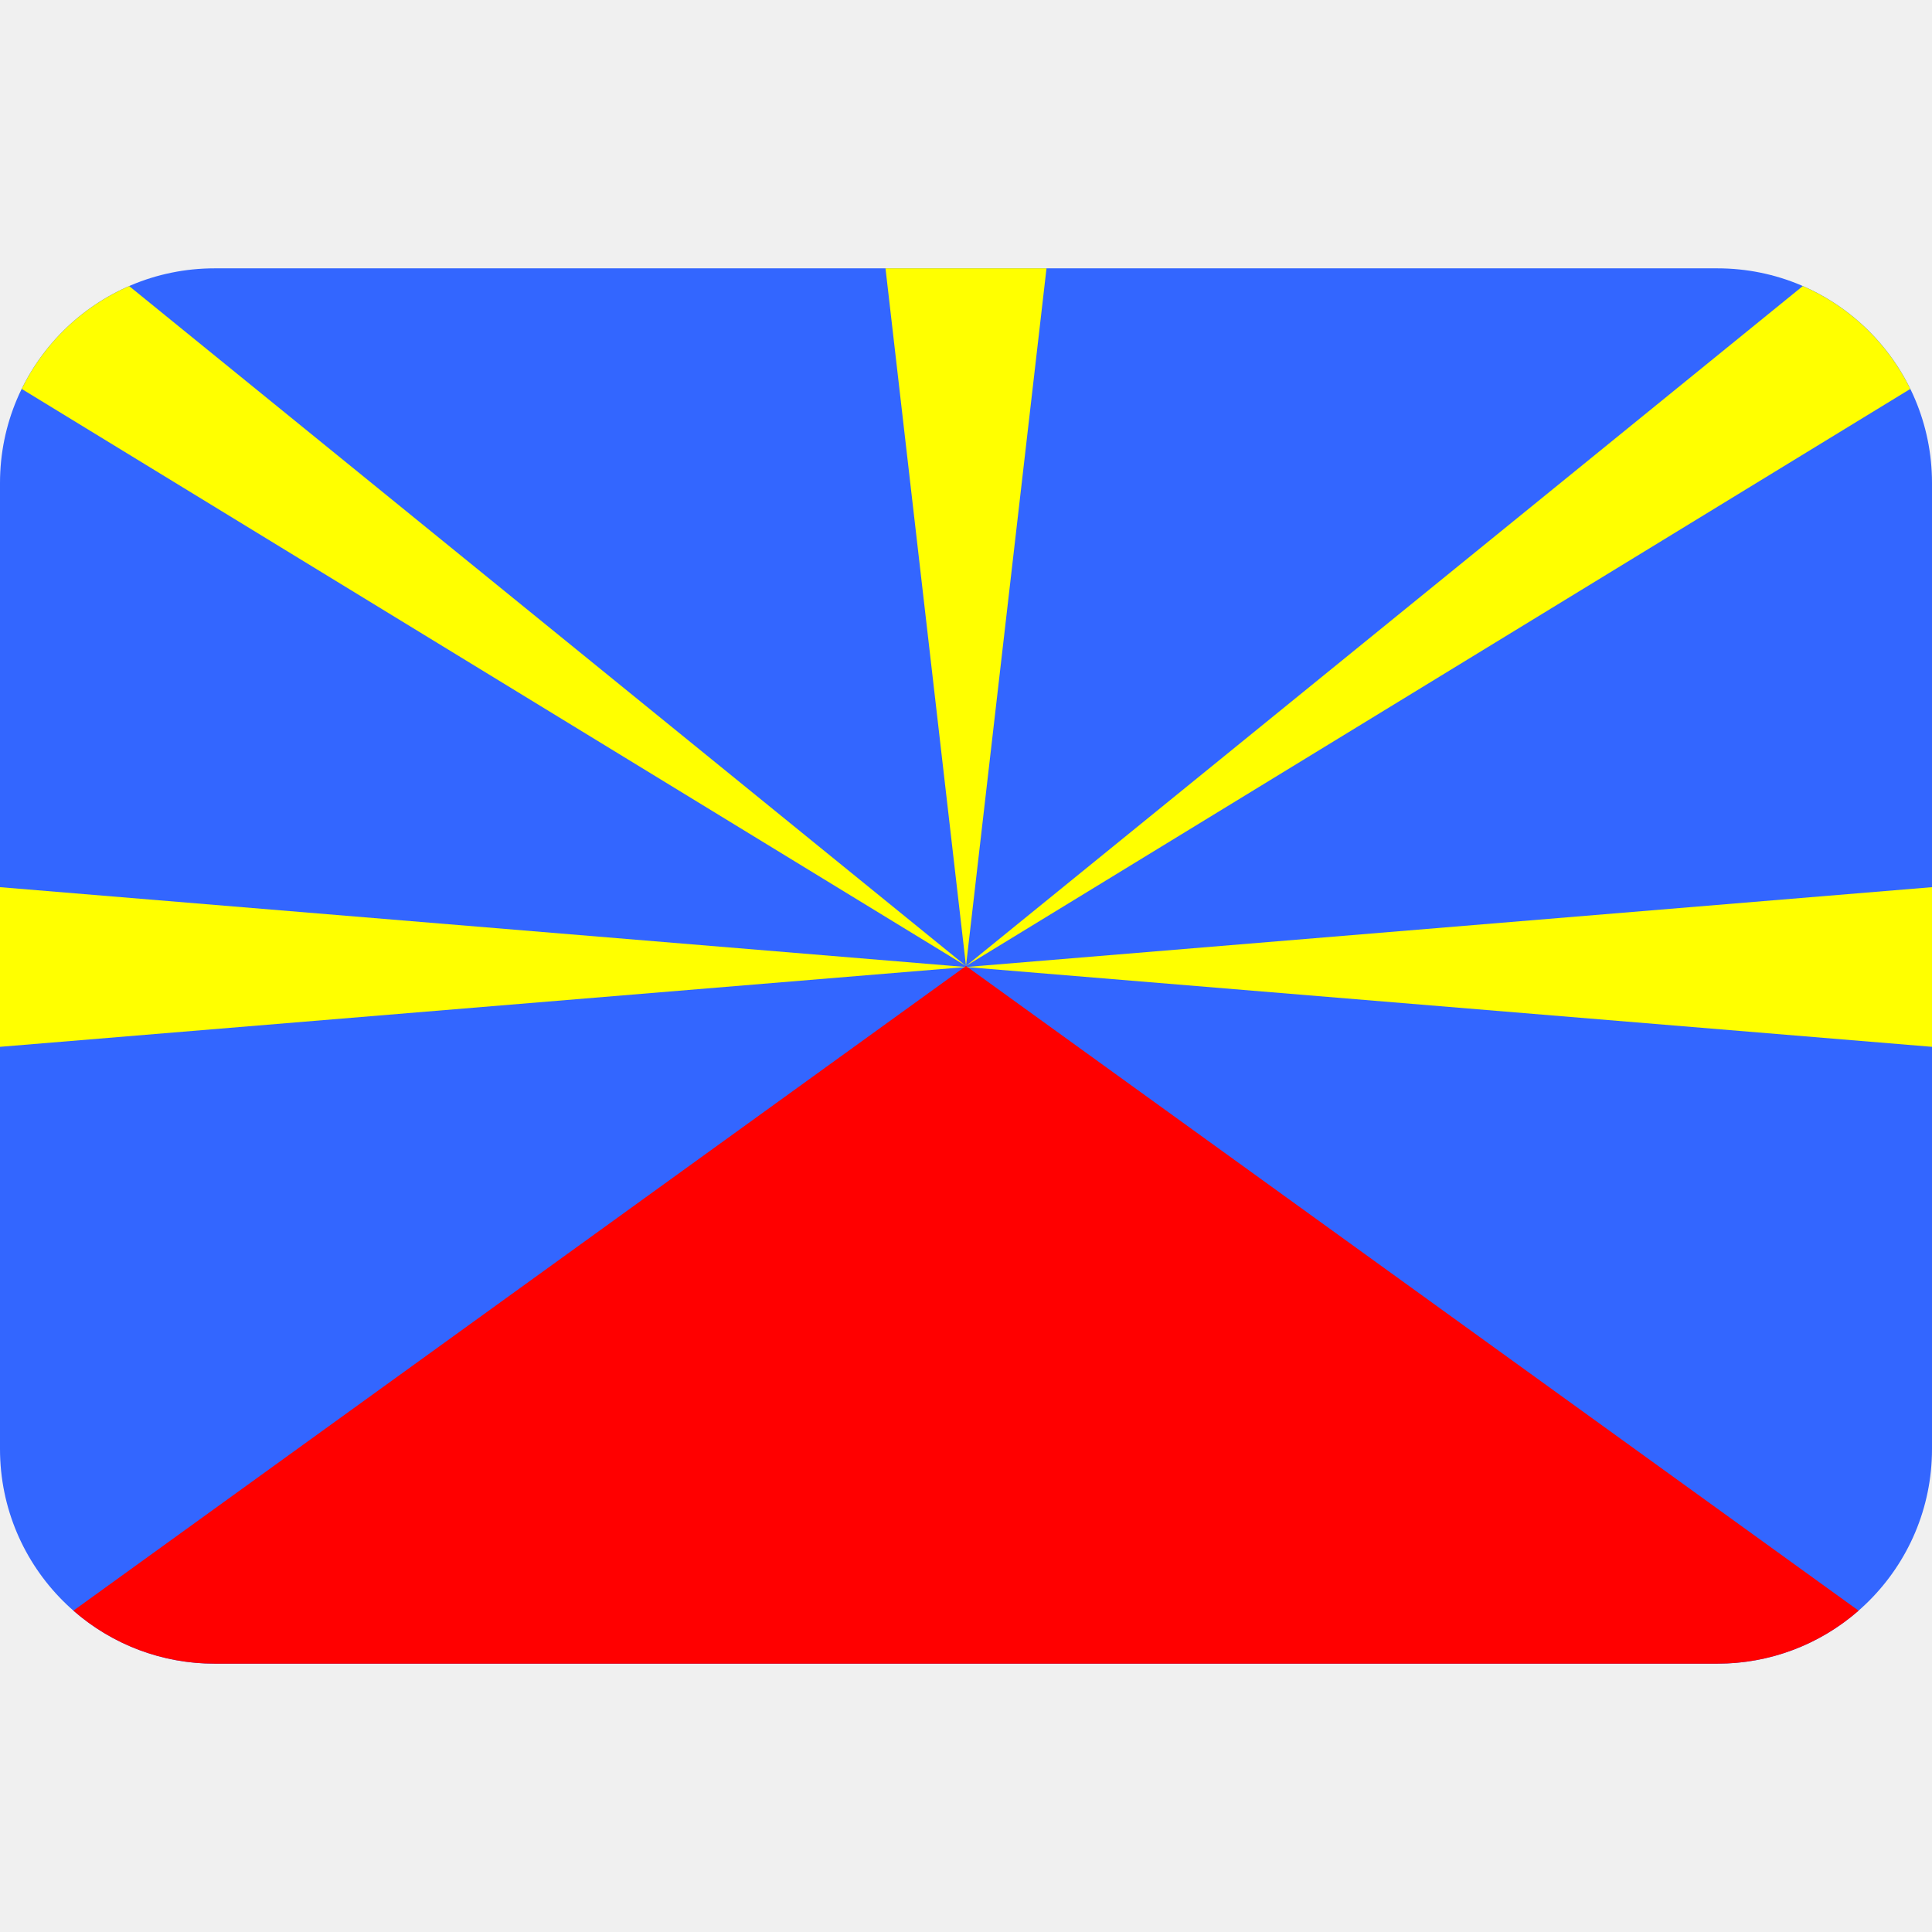
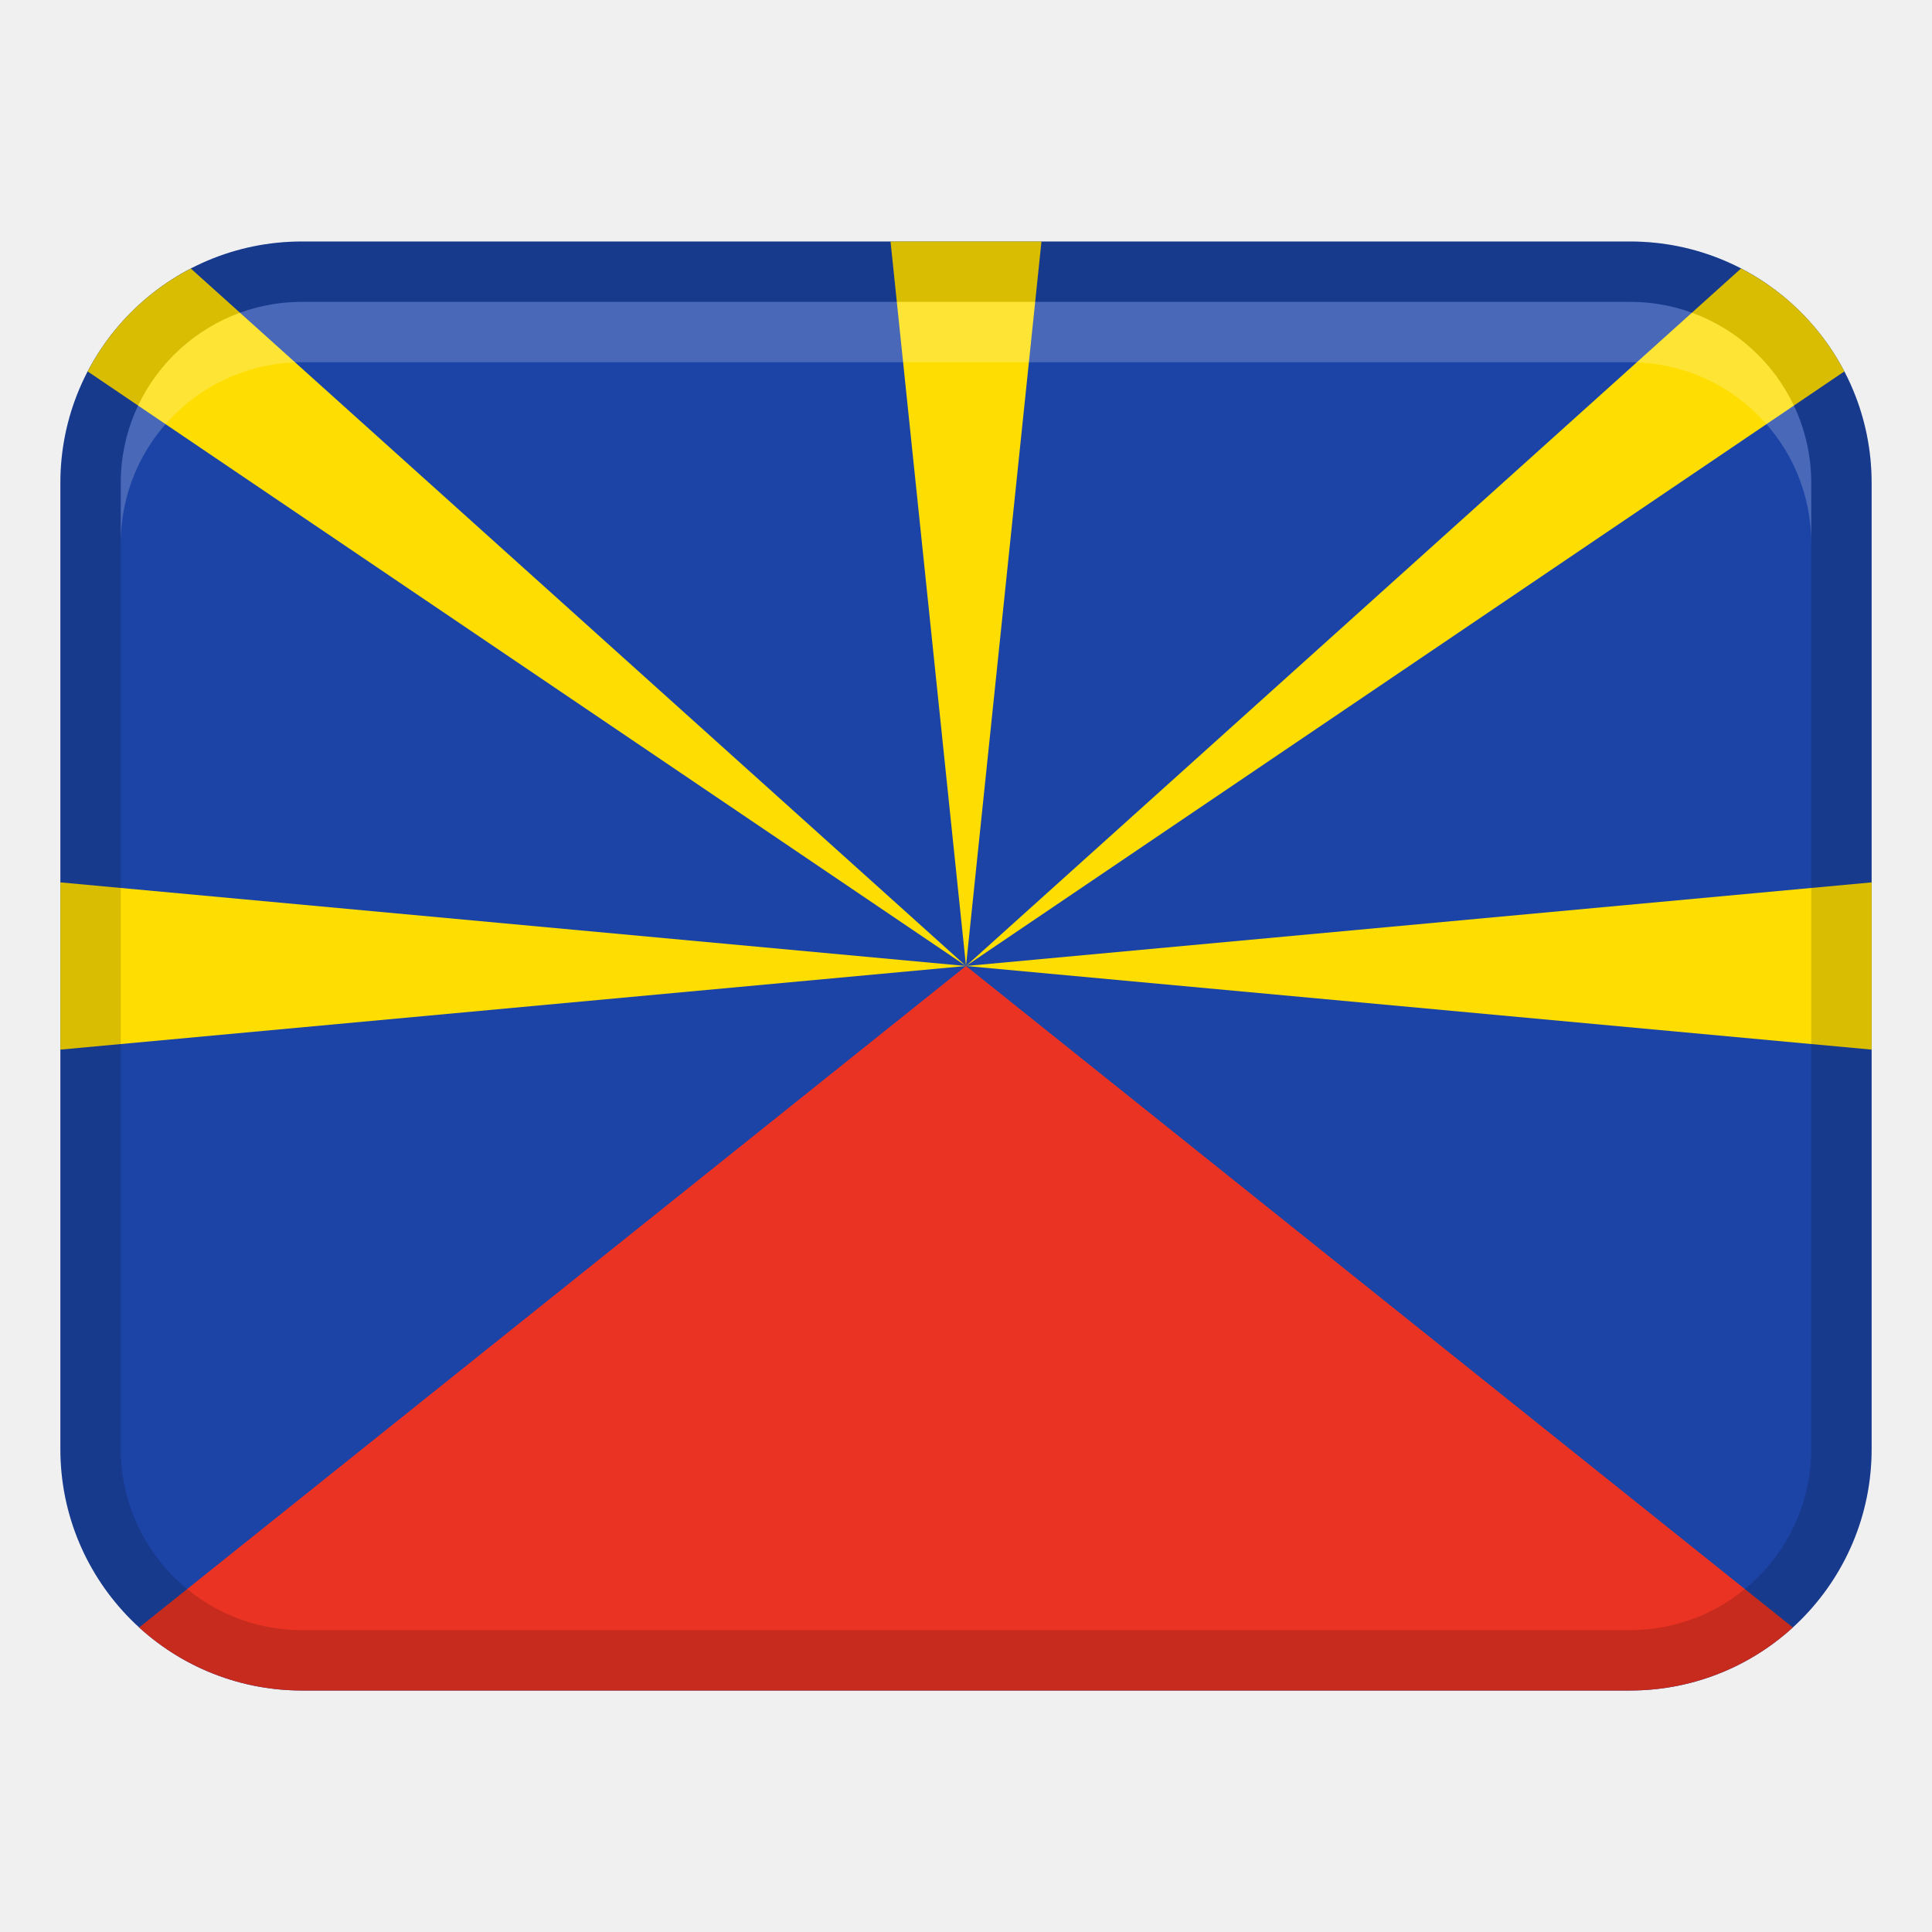
- <svg xmlns="http://www.w3.org/2000/svg" width="800px" height="800px" viewBox="0 0 36 36" aria-hidden="true" role="img" class="iconify iconify--twemoji" preserveAspectRatio="xMidYMid meet">
-   <path fill="#36F" d="M32 5H4a4 4 0 0 0-4 4v18a4 4 0 0 0 4 4h28a4 4 0 0 0 4-4V9a4 4 0 0 0-4-4z" />
-   <path fill="red" d="M18 18L1.368 30.012l.001.001A3.983 3.983 0 0 0 4 31h28a3.984 3.984 0 0 0 2.632-.988L18 18z" />
-   <path fill="#FF0" d="M18 18.019l18 1.487v-2.975zM0 16.531v2.975l18-1.487zm2.405-11.2A4.01 4.01 0 0 0 .404 7.247L18 18L2.406 5.33l-.001.001zm33.191 1.916a4.023 4.023 0 0 0-2.003-1.917L18 18L35.596 7.247zM19.5 5h-3L18 18z" />
+ <svg xmlns="http://www.w3.org/2000/svg" width="32" height="32" viewBox="0 0 32 32">
+   <rect x="1" y="4" width="30" height="24" rx="4" ry="4" fill="#1c44a6" />
+   <path d="M16,16L29.695,26.956C28.958,27.628,27.997,28,27,28L5,28C4.003,28,3.042,27.628,2.305,26.956Z" fill="#ea3323" />
+   <path d="M16,16L14.75,4L17.25,4ZM16,16L28.837,4.447C29.569,4.825,30.167,5.421,30.548,6.152ZM16,16L31,14.615L31,17.385ZM16,16L1,17.385L1,14.615ZM16,16L1.452,6.152C1.833,5.422,2.43,4.826,3.161,4.448Z" fill="#fede02" />
+   <path d="M27,4H5c-2.209,0-4,1.791-4,4V24c0,2.209,1.791,4,4,4H27c2.209,0,4-1.791,4-4V8c0-2.209-1.791-4-4-4Zm3,20c0,1.654-1.346,3-3,3H5c-1.654,0-3-1.346-3-3V8c0-1.654,1.346-3,3-3H27c1.654,0,3,1.346,3,3V24Z" opacity=".15" />
+   <path d="M27,5H5c-1.657,0-3,1.343-3,3v1c0-1.657,1.343-3,3-3H27c1.657,0,3,1.343,3,3v-1c0-1.657-1.343-3-3-3Z" fill="#fff" opacity=".2" />
</svg>
